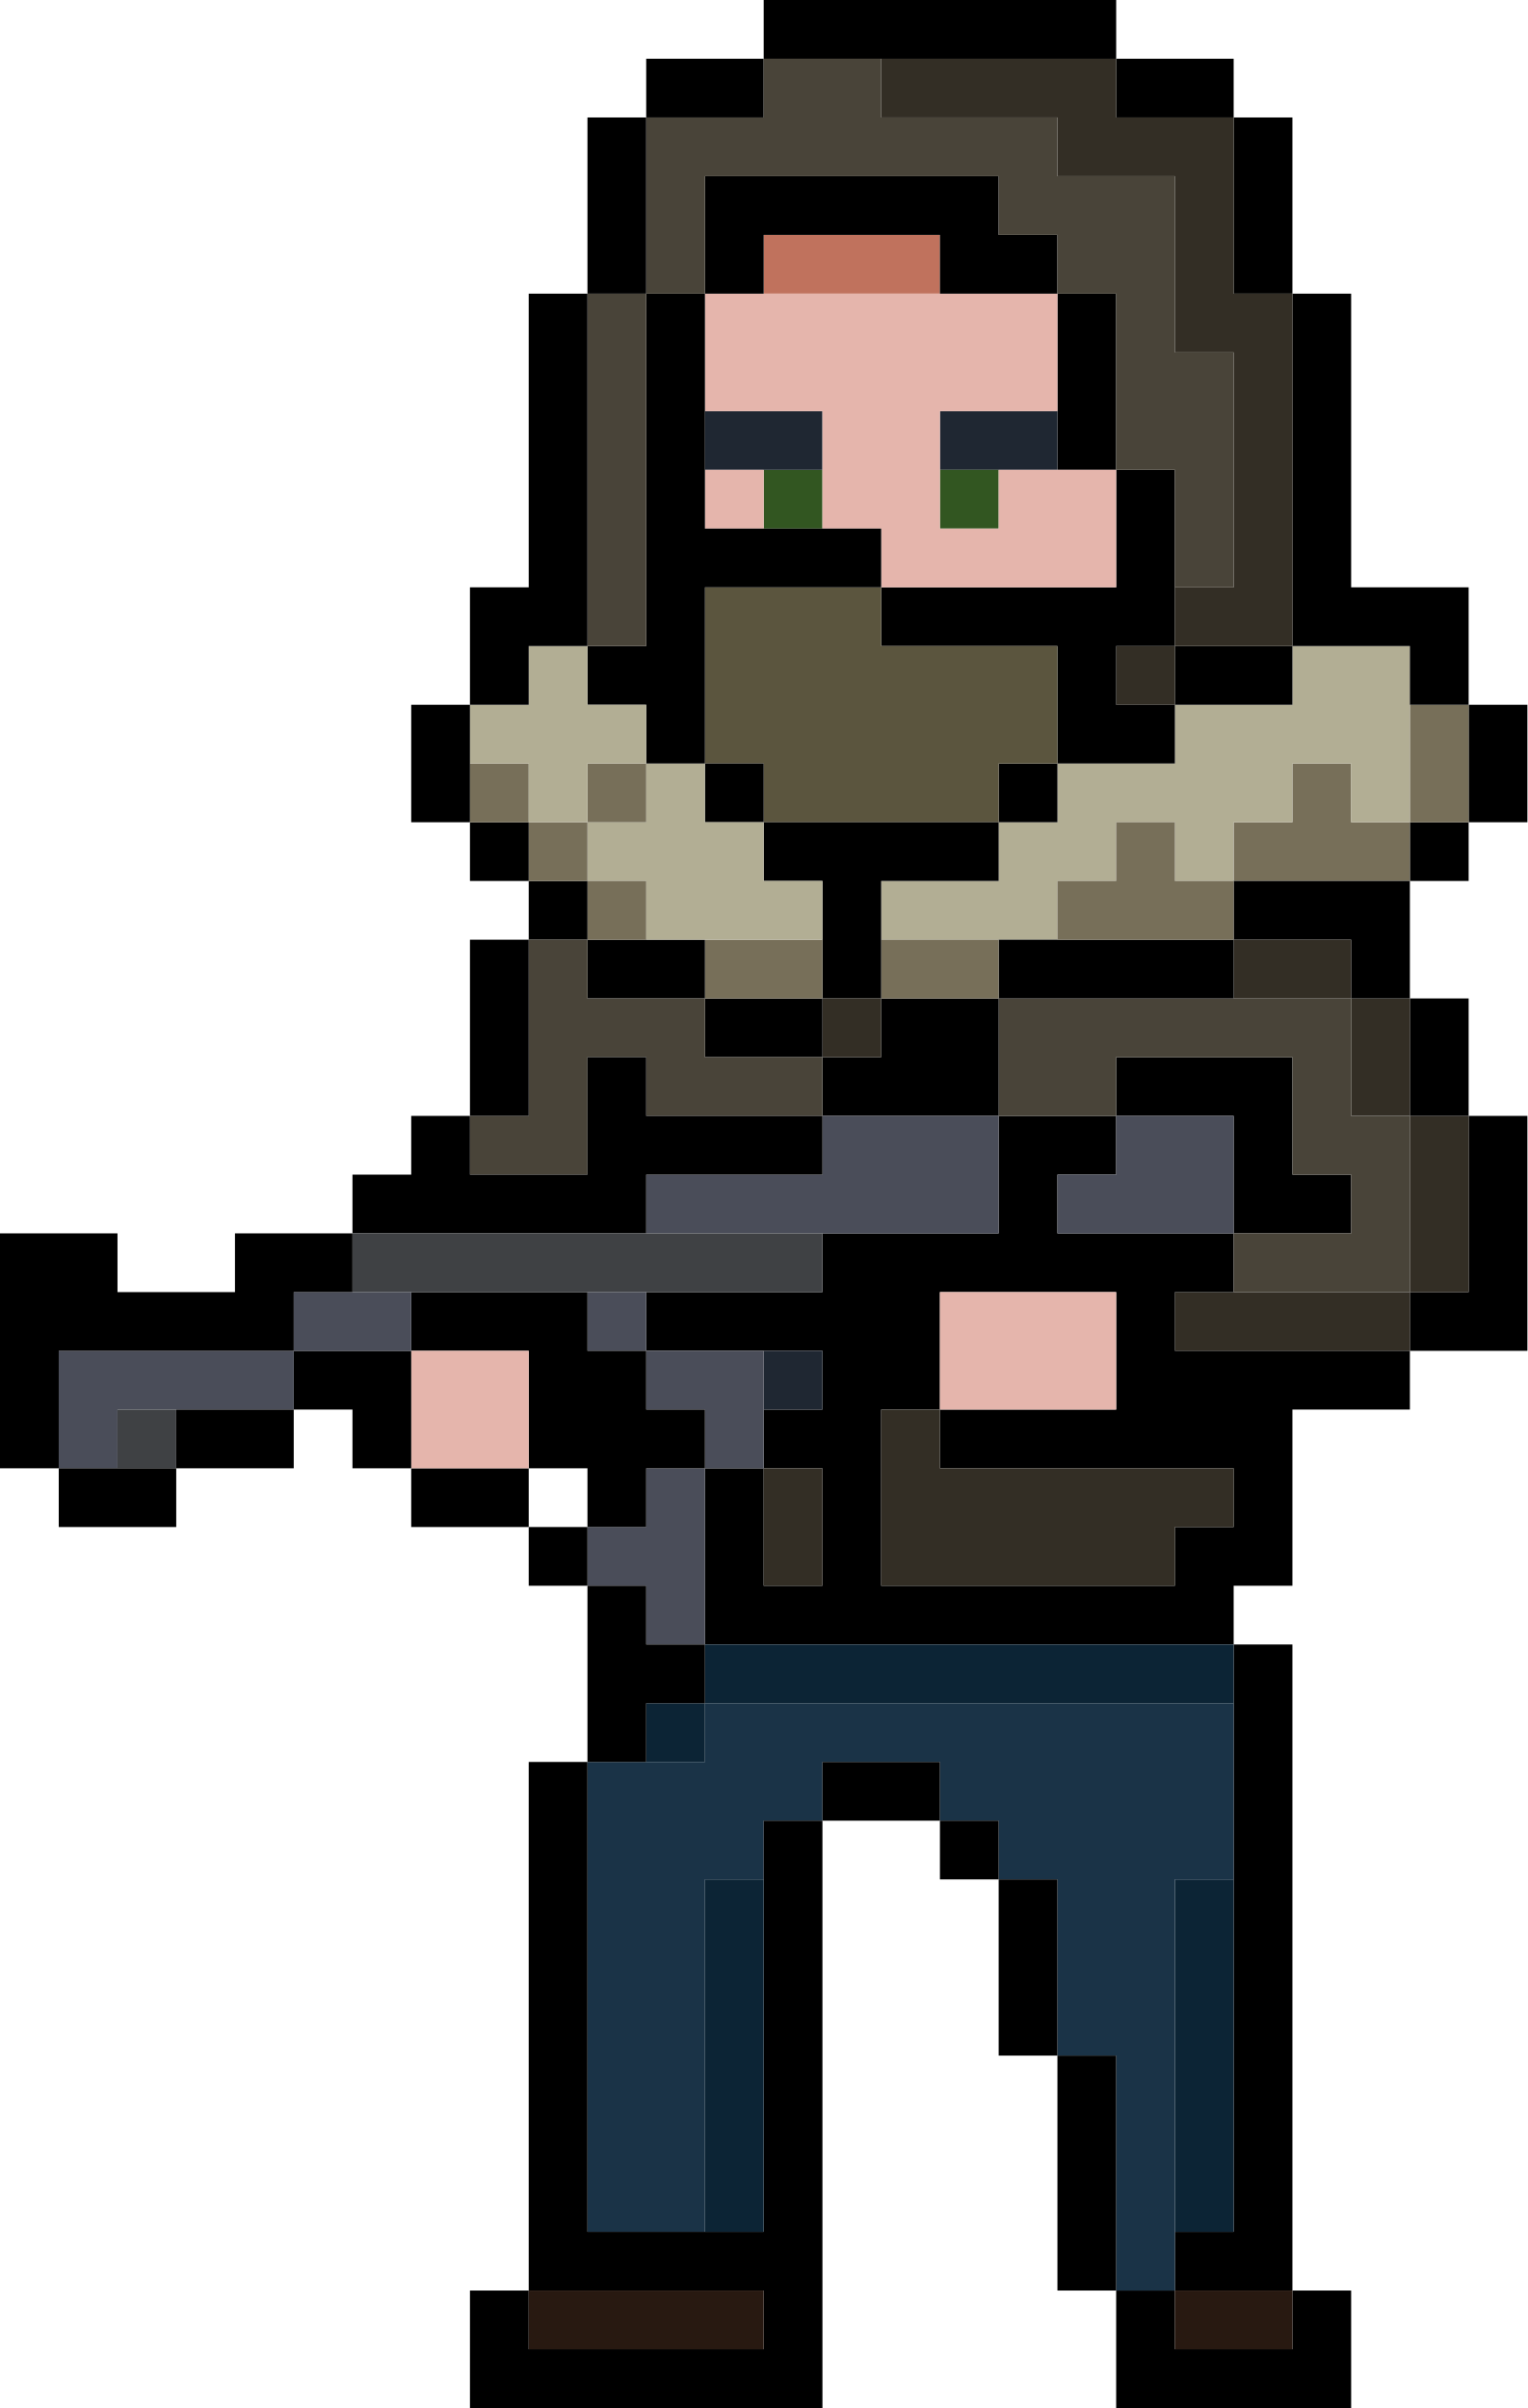
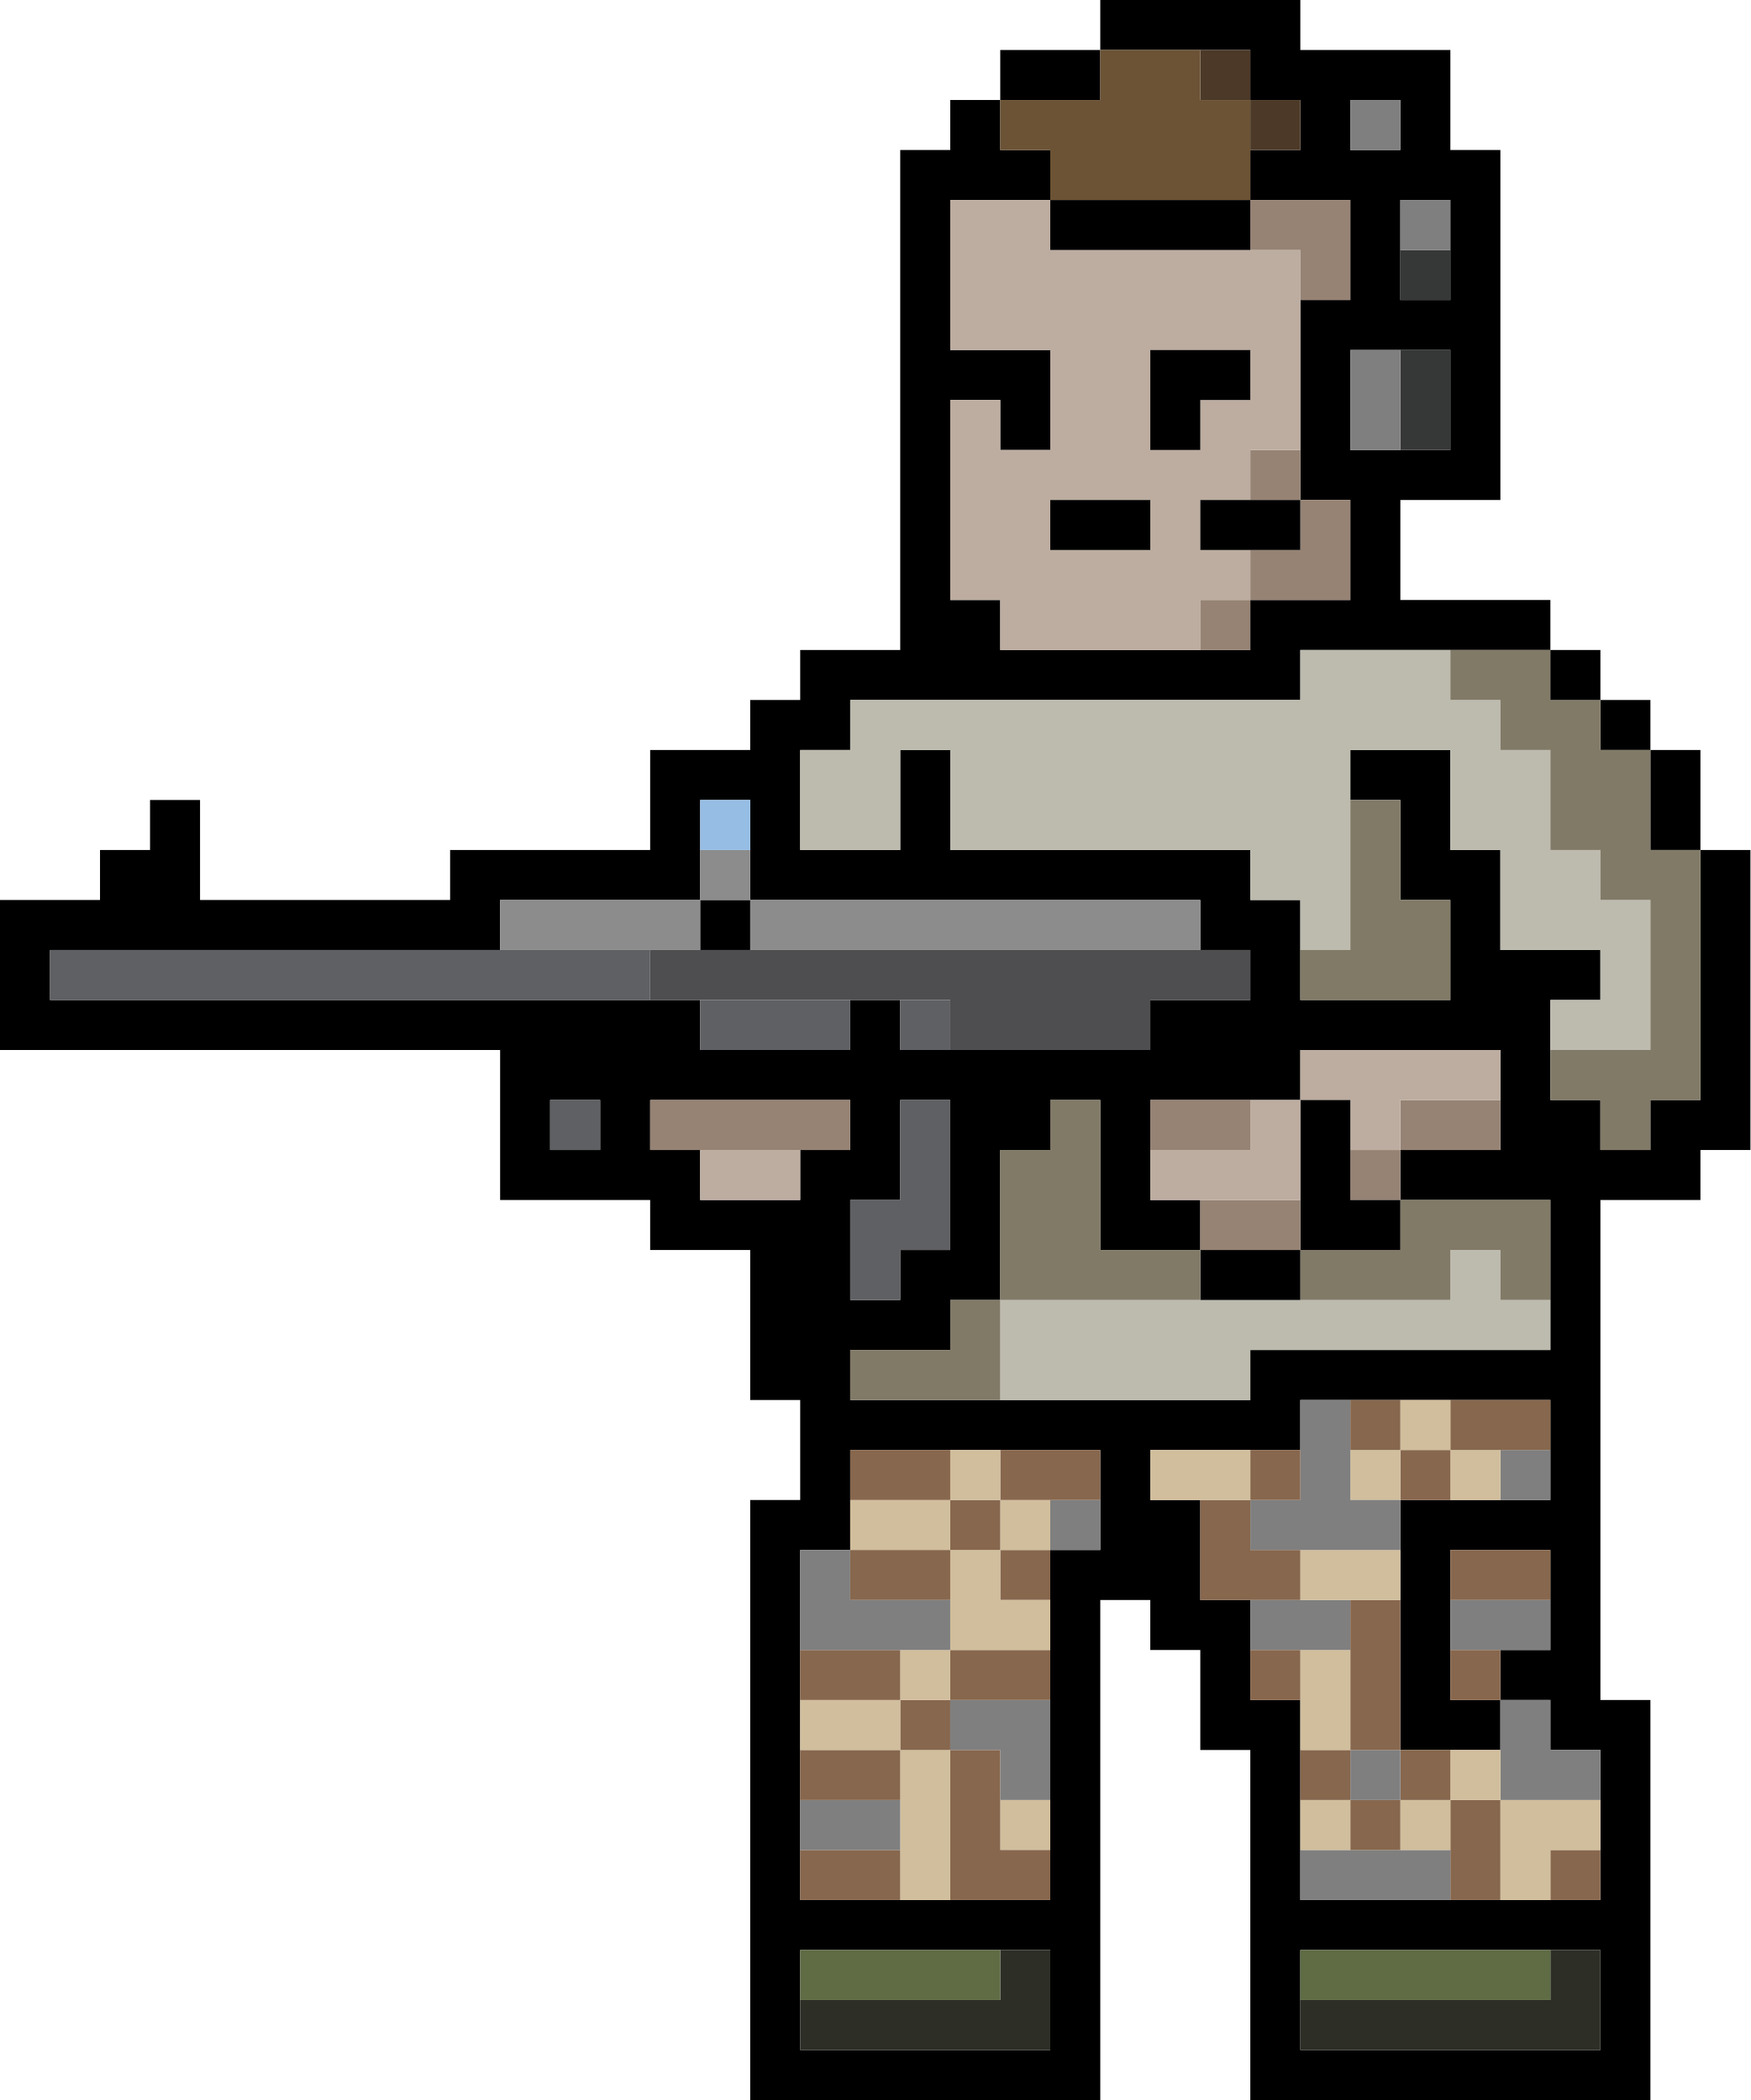
- <svg xmlns="http://www.w3.org/2000/svg" id="Layer_1" version="1.1" viewBox="0 0 52 82">
+ <svg xmlns="http://www.w3.org/2000/svg" id="Layer_1" data-name="Layer 1" viewBox="0 0 70 84">
  <defs>
    <style>
-       .st0 {
-         fill: none;
+       .cls-1 {
+         fill: #7f7f7f;
      }

-       .st1 {
-         fill: #325621;
+       .cls-2 {
+         fill: #87674d;
      }

-       .st2 {
-         fill: #3f4144;
+       .cls-3 {
+         fill: #968374;
      }

-       .st3 {
-         fill: #4a4d59;
+       .cls-4 {
+         fill: #bdada0;
      }

-       .st4 {
-         fill: #1a3347;
+       .cls-5 {
+         fill: #363837;
      }

-       .st5 {
-         fill: #494439;
+       .cls-6 {
+         fill: #d1be9c;
      }

-       .st6 {
-         fill: #281911;
+       .cls-7 {
+         fill: #6c5335;
      }

-       .st7 {
-         fill: #5b553e;
+       .cls-8 {
+         fill: #817a67;
      }

-       .st8 {
-         fill: #b2ae94;
+       .cls-9 {
+         fill: #4c3928;
      }

-       .st9 {
-         fill: #c0725d;
+       .cls-10 {
+         fill: #8c8c8c;
      }

-       .st10 {
-         fill: #0c2435;
+       .cls-11 {
+         fill: #5f6063;
      }

-       .st11 {
-         fill: #332e25;
+       .cls-12 {
+         fill: #bdbbae;
      }

-       .st12 {
-         fill: #1f2732;
+       .cls-13 {
+         fill: #4e4e50;
      }

-       .st13 {
-         fill: #e5b5ac;
+       .cls-14 {
+         fill: #96bde4;
      }

-       .st14 {
-         fill: #776f59;
+       .cls-15 {
+         fill: #5f6c44;
+       }
+ 
+       .cls-16 {
+         fill: #2d2e26;
      }
    </style>
  </defs>
-   <rect class="st0" x="40" y="44" width="2" height="2" />
-   <rect class="st0" x="18" y="50" width="2" height="2" />
-   <polygon points="50 42 50 44 48 44 48 46 50 46 52 46 52 44 52 42 52 40 52 38 50 38 50 40 50 42" />
-   <polygon points="50 24 50 26 50 28 52 28 52 26 52 24 50 24" />
-   <polygon class="st11" points="48 40 48 42 48 44 50 44 50 42 50 40 50 38 48 38 48 40" />
-   <polygon points="48 38 50 38 50 36 50 34 48 34 48 36 48 38" />
-   <rect x="48" y="28" width="2" height="2" />
-   <polygon class="st14" points="50 24 48 24 48 26 48 28 50 28 50 26 50 24" />
-   <polygon class="st11" points="45.3 44 42.7 44 40 44 40 46 42.7 46 45.3 46 48 46 48 44 45.3 44" />
-   <polygon class="st11" points="46 36 46 38 48 38 48 36 48 34 46 34 46 36" />
-   <polygon class="st14" points="46 28 46 26 44 26 44 28 42 28 42 30 44 30 46 30 48 30 48 28 46 28" />
-   <polygon class="st8" points="46 22 44 22 44 24 42 24 40 24 40 26 38 26 36 26 36 28 34 28 34 30 32 30 30 30 30 32 32 32 34 32 36 32 36 30 38 30 38 28 40 28 40 30 42 30 42 28 44 28 44 26 46 26 46 28 48 28 48 26 48 24 48 22 46 22" />
-   <path d="M44,46h-4v-2h2v-2h-6v-2h2v-2h-4v4h-6v2h-6v2h6v2h-2v2h2v4h-2v-4h-2v6h18v-2h2v-6h4v-2h-4ZM42,52h-2v2h-10v-6h2v-4h6v4h-6v2h10v2Z" />
-   <polygon points="46 42 46 40 44 40 44 38 44 36 42 36 40 36 38 36 38 38 40 38 42 38 42 40 42 42 44 42 46 42" />
-   <polygon points="44 30 42 30 42 32 44 32 46 32 46 34 48 34 48 32 48 30 46 30 44 30" />
-   <polygon points="44 14 44 16 44 18 44 20 44 22 46 22 48 22 48 24 50 24 50 22 50 20 48 20 46 20 46 18 46 16 46 14 46 12 46 10 44 10 44 12 44 14" />
-   <polygon points="42 80 40 80 40 78 38 78 38 80 38 82 40 82 42 82 44 82 46 82 46 80 46 78 44 78 44 80 42 80" />
-   <polygon points="42 60 42 62 42 64 42 66 42 68 42 70 42 72 42 74 42 76 40 76 40 78 42 78 44 78 44 76 44 74 44 72 44 70 44 68 44 66 44 64 44 62 44 60 44 58 44 56 42 56 42 58 42 60" />
-   <polygon class="st5" points="42 34 40 34 38 34 36 34 34 34 34 36 34 38 36 38 38 38 38 36 40 36 42 36 44 36 44 38 44 40 46 40 46 42 44 42 42 42 42 44 44 44 46 44 48 44 48 42 48 40 48 38 46 38 46 36 46 34 44 34 42 34" />
-   <polygon class="st11" points="44 34 46 34 46 32 44 32 42 32 42 34 44 34" />
-   <polygon points="42 8 42 10 44 10 44 8 44 6 44 4 42 4 42 6 42 8" />
-   <polygon class="st6" points="40 78 40 80 42 80 44 80 44 78 42 78 40 78" />
-   <polygon class="st10" points="40 66 40 68 40 70 40 72 40 74 40 76 42 76 42 74 42 72 42 70 42 68 42 66 42 64 40 64 40 66" />
-   <polygon class="st3" points="42 38 40 38 38 38 38 40 36 40 36 42 38 42 40 42 42 42 42 40 42 38" />
-   <polygon points="42 24 44 24 44 22 42 22 40 22 40 24 42 24" />
-   <polygon class="st4" points="40 76 40 74 40 72 40 70 40 68 40 66 40 64 42 64 42 62 42 60 42 58 40 58 38 58 36 58 34 58 32 58 30 58 28 58 26 58 24 58 24 60 22 60 20 60 20 62 20 64 20 66 20 68 20 70 20 72 20 74 20 76 22 76 24 76 24 74 24 72 24 70 24 68 24 66 24 64 26 64 26 62 28 62 28 60 30 60 32 60 32 62 34 62 34 64 36 64 36 66 36 68 36 70 38 70 38 72 38 74 38 76 38 78 40 78 40 76" />
-   <polygon class="st10" points="38 56 36 56 34 56 32 56 30 56 28 56 26 56 24 56 24 58 26 58 28 58 30 58 32 58 34 58 36 58 38 58 40 58 42 58 42 56 40 56 38 56" />
-   <polygon class="st11" points="38 50 36 50 34 50 32 50 32 48 30 48 30 50 30 52 30 54 32 54 34 54 36 54 38 54 40 54 40 52 42 52 42 50 40 50 38 50" />
-   <polygon points="38 32 36 32 34 32 34 34 36 34 38 34 40 34 42 34 42 32 40 32 38 32" />
-   <polygon class="st14" points="40 28 38 28 38 30 36 30 36 32 38 32 40 32 42 32 42 30 40 30 40 28" />
-   <rect class="st11" x="38" y="22" width="2" height="2" />
-   <polygon points="38 20 36 20 34 20 32 20 30 20 30 22 32 22 34 22 36 22 36 24 36 26 38 26 40 26 40 24 38 24 38 22 40 22 40 20 40 18 40 16 38 16 38 18 38 20" />
-   <polygon points="40 4 42 4 42 2 40 2 38 2 38 4 40 4" />
-   <polygon points="38 74 38 72 38 70 36 70 36 72 36 74 36 76 36 78 38 78 38 76 38 74" />
-   <polygon points="36 14 36 16 38 16 38 14 38 12 38 10 36 10 36 12 36 14" />
-   <polygon points="36 66 36 64 34 64 34 66 34 68 34 70 36 70 36 68 36 66" />
-   <polygon class="st13" points="36 48 38 48 38 46 38 44 36 44 34 44 32 44 32 46 32 48 34 48 36 48" />
-   <rect x="34" y="26" width="2" height="2" />
-   <polygon class="st7" points="36 22 34 22 32 22 30 22 30 20 28 20 26 20 24 20 24 22 24 24 24 26 26 26 26 28 28 28 30 28 32 28 34 28 34 26 36 26 36 24 36 22" />
-   <polygon class="st12" points="34 14 32 14 32 16 34 16 36 16 36 14 34 14" />
-   <polygon class="st11" points="34 2 32 2 30 2 30 4 32 4 34 4 36 4 36 6 38 6 40 6 40 8 40 10 40 12 42 12 42 14 42 16 42 18 42 20 40 20 40 22 42 22 44 22 44 20 44 18 44 16 44 14 44 12 44 10 42 10 42 8 42 6 42 4 40 4 38 4 38 2 36 2 34 2" />
-   <rect x="32" y="62" width="2" height="2" />
-   <polygon points="34 34 32 34 30 34 30 36 28 36 28 38 30 38 32 38 34 38 34 36 34 34" />
-   <rect class="st1" x="32" y="16" width="2" height="2" />
-   <polygon points="30 60 28 60 28 62 30 62 32 62 32 60 30 60" />
-   <polygon class="st3" points="30 38 28 38 28 40 26 40 24 40 22 40 22 42 24 42 26 42 28 42 30 42 32 42 34 42 34 40 34 38 32 38 30 38" />
-   <polygon class="st14" points="32 34 34 34 34 32 32 32 30 32 30 34 32 34" />
-   <polygon points="30 28 28 28 26 28 26 30 28 30 28 32 28 34 30 34 30 32 30 30 32 30 34 30 34 28 32 28 30 28" />
-   <polygon class="st9" points="30 8 28 8 26 8 26 10 28 10 30 10 32 10 32 8 30 8" />
-   <rect class="st11" x="28" y="34" width="2" height="2" />
-   <polygon points="30 2 32 2 34 2 36 2 38 2 38 0 36 0 34 0 32 0 30 0 28 0 26 0 26 2 28 2 30 2" />
-   <polygon points="26 64 26 66 26 68 26 70 26 72 26 74 26 76 24 76 22 76 20 76 20 74 20 72 20 70 20 68 20 66 20 64 20 62 20 60 18 60 18 62 18 64 18 66 18 68 18 70 18 72 18 74 18 76 18 78 20 78 22 78 24 78 26 78 26 80 24 80 22 80 20 80 18 80 18 78 16 78 16 80 16 82 18 82 20 82 22 82 24 82 26 82 28 82 28 80 28 78 28 76 28 74 28 72 28 70 28 68 28 66 28 64 28 62 26 62 26 64" />
-   <polygon class="st11" points="26 54 28 54 28 52 28 50 26 50 26 52 26 54" />
-   <rect class="st12" x="26" y="46" width="2" height="2" />
-   <polygon points="26 34 24 34 24 36 26 36 28 36 28 34 26 34" />
-   <polygon class="st14" points="28 34 28 32 26 32 24 32 24 34 26 34 28 34" />
-   <rect class="st1" x="26" y="16" width="2" height="2" />
-   <polygon class="st12" points="28 16 28 14 26 14 24 14 24 16 26 16 28 16" />
-   <polygon class="st10" points="26 74 26 72 26 70 26 68 26 66 26 64 24 64 24 66 24 68 24 70 24 72 24 74 24 76 26 76 26 74" />
-   <rect x="24" y="26" width="2" height="2" />
-   <rect class="st13" x="24" y="16" width="2" height="2" />
-   <polygon class="st13" points="24 14 26 14 28 14 28 16 28 18 30 18 30 20 32 20 34 20 36 20 38 20 38 18 38 16 36 16 34 16 34 18 32 18 32 16 32 14 34 14 36 14 36 12 36 10 34 10 32 10 30 10 28 10 26 10 24 10 24 12 24 14" />
-   <polygon points="26 8 28 8 30 8 32 8 32 10 34 10 36 10 36 8 34 8 34 6 32 6 30 6 28 6 26 6 24 6 24 8 24 10 26 10 26 8" />
-   <polygon points="26 4 26 2 24 2 22 2 22 4 24 4 26 4" />
-   <rect class="st10" x="22" y="58" width="2" height="2" />
-   <polygon class="st3" points="22 56 24 56 24 54 24 52 24 50 22 50 22 52 20 52 20 54 22 54 22 56" />
-   <polygon class="st3" points="24 48 24 50 26 50 26 48 26 46 24 46 22 46 22 48 24 48" />
-   <polygon points="22 32 20 32 20 34 22 34 24 34 24 32 22 32" />
-   <polygon class="st8" points="22 32 24 32 26 32 28 32 28 30 26 30 26 28 24 28 24 26 22 26 22 28 20 28 20 30 22 30 22 32" />
-   <polygon points="24 24 24 22 24 20 26 20 28 20 30 20 30 18 28 18 26 18 24 18 24 16 24 14 24 12 24 10 22 10 22 12 22 14 22 16 22 18 22 20 22 22 20 22 20 24 22 24 22 26 24 26 24 24" />
-   <polygon class="st5" points="22 8 22 10 24 10 24 8 24 6 26 6 28 6 30 6 32 6 34 6 34 8 36 8 36 10 38 10 38 12 38 14 38 16 40 16 40 18 40 20 42 20 42 18 42 16 42 14 42 12 40 12 40 10 40 8 40 6 38 6 36 6 36 4 34 4 32 4 30 4 30 2 28 2 26 2 26 4 24 4 22 4 22 6 22 8" />
-   <polygon points="22 58 24 58 24 56 22 56 22 54 20 54 20 56 20 58 20 60 22 60 22 58" />
-   <rect class="st3" x="20" y="44" width="2" height="2" />
-   <rect class="st14" x="20" y="30" width="2" height="2" />
-   <rect class="st14" x="20" y="26" width="2" height="2" />
-   <polygon class="st5" points="20 14 20 16 20 18 20 20 20 22 22 22 22 20 22 18 22 16 22 14 22 12 22 10 20 10 20 12 20 14" />
-   <polygon points="22 8 22 6 22 4 20 4 20 6 20 8 20 10 22 10 22 8" />
-   <polygon class="st6" points="20 80 22 80 24 80 26 80 26 78 24 78 22 78 20 78 18 78 18 80 20 80" />
-   <rect x="18" y="52" width="2" height="2" />
-   <polygon points="20 44 18 44 16 44 14 44 14 46 16 46 18 46 18 48 18 50 20 50 20 52 22 52 22 50 24 50 24 48 22 48 22 46 20 46 20 44" />
-   <rect x="18" y="30" width="2" height="2" />
-   <rect class="st14" x="18" y="28" width="2" height="2" />
-   <polygon points="16 50 14 50 14 52 16 52 18 52 18 50 16 50" />
-   <polygon class="st13" points="18 50 18 48 18 46 16 46 14 46 14 48 14 50 16 50 18 50" />
-   <polygon class="st5" points="18 40 20 40 20 38 20 36 22 36 22 38 24 38 26 38 28 38 28 36 26 36 24 36 24 34 22 34 20 34 20 32 18 32 18 34 18 36 18 38 16 38 16 40 18 40" />
-   <polygon points="18 36 18 34 18 32 16 32 16 34 16 36 16 38 18 38 18 36" />
-   <rect x="16" y="28" width="2" height="2" />
-   <rect class="st14" x="16" y="26" width="2" height="2" />
-   <polygon class="st8" points="18 26 18 28 20 28 20 26 22 26 22 24 20 24 20 22 18 22 18 24 16 24 16 26 18 26" />
-   <polygon points="18 22 20 22 20 20 20 18 20 16 20 14 20 12 20 10 18 10 18 12 18 14 18 16 18 18 18 20 16 20 16 22 16 24 18 24 18 22" />
-   <polygon points="16 42 18 42 20 42 22 42 22 40 24 40 26 40 28 40 28 38 26 38 24 38 22 38 22 36 20 36 20 38 20 40 18 40 16 40 16 38 14 38 14 40 12 40 12 42 14 42 16 42" />
-   <polygon points="16 24 14 24 14 26 14 28 16 28 16 26 16 24" />
-   <polygon points="14 46 12 46 10 46 10 48 12 48 12 50 14 50 14 48 14 46" />
-   <polygon class="st3" points="12 44 10 44 10 46 12 46 14 46 14 44 12 44" />
-   <polygon class="st2" points="14 44 16 44 18 44 20 44 22 44 24 44 26 44 28 44 28 42 26 42 24 42 22 42 20 42 18 42 16 42 14 42 12 42 12 44 14 44" />
-   <polygon class="st3" points="8 46 6 46 4 46 2 46 2 48 2 50 4 50 4 48 6 48 8 48 10 48 10 46 8 46" />
-   <polygon points="6 48 6 50 8 50 10 50 10 48 8 48 6 48" />
-   <rect class="st2" x="4" y="48" width="2" height="2" />
-   <polygon points="2 50 2 52 4 52 6 52 6 50 4 50 2 50" />
-   <polygon points="2 46 4 46 6 46 8 46 10 46 10 44 12 44 12 42 10 42 8 42 8 44 6 44 4 44 4 42 2 42 0 42 0 44 0 46 0 48 0 50 2 50 2 48 2 46" />
+   <path d="M68,36v8h-2v2h-2v-2h-2v-4h2v-2h-4v-4h-2v-4h-4v2h2v4h2v4h-6v-4h-2v-2h-12v-4h-2v4h-4v-4h2v-2h18v-2h10v-2h-6v-4h4V6h-2V2h-6V0h-8v2h6v2h2v2h-2v2h4v4h-2v8h2v4h-4v2h-10v-2h-2v-8h2v2h2v-4h-4v-6h4v-2h-2v-2h-2v2h-2v20h-4v2h-2v2h-4v4h-8v2h-10v-4h-2v2h-2v2H0v6h20v6h6v2h4v6h2v4h-2v24h14v-20h2v2h2v4h2v14h16v-16h-2v-20h4v-2h2v-12h-2v2ZM54,4h2v2h-2v-2ZM56,10v-2h2v4h-2v-2ZM54,16v-2h4v4h-4v-2ZM18,40H2v-2h18v-2h8v-4h2v4h18v2h2v2h-4v2h-10v-2h-2v2h-6v-2h-10ZM38,46v4h-2v2h-2v-4h2v-4h2v2ZM22,46v-2h2v2h-2ZM28,48v-2h-2v-2h8v2h-2v2h-4ZM42,80v2h-10v-4h10v2ZM42,62v14h-10v-14h2v-4h10v4h-2ZM64,80v2h-12v-4h12v2ZM62,58v2h-6v10h4v-2h-2v-6h4v4h-2v2h2v2h2v6h-12v-8h-2v-4h-2v-4h-2v-2h6v-2h10v2ZM62,50v4h-12v2h-16v-2h4v-2h2v-6h2v-2h2v6h4v-2h-2v-4h6v-2h8v4h-4v2h6v2Z" />
+   <polygon points="66 34 68 34 68 32 68 30 66 30 66 32 66 34" />
+   <polygon class="cls-12" points="66 42 66 40 66 38 66 36 64 36 64 34 62 34 62 32 62 30 60 30 60 28 58 28 58 26 56 26 54 26 52 26 52 28 50 28 48 28 46 28 44 28 42 28 40 28 38 28 36 28 34 28 34 30 32 30 32 32 32 34 34 34 36 34 36 32 36 30 38 30 38 32 38 34 40 34 42 34 44 34 46 34 48 34 50 34 50 36 52 36 52 38 54 38 54 36 54 34 54 32 54 30 56 30 58 30 58 32 58 34 60 34 60 36 60 38 62 38 64 38 64 40 62 40 62 42 64 42 66 42" />
+   <rect x="64" y="28" width="2" height="2" />
+   <polygon class="cls-16" points="62 80 60 80 58 80 56 80 54 80 52 80 52 82 54 82 56 82 58 82 60 82 62 82 64 82 64 80 64 78 62 78 62 80" />
+   <rect class="cls-2" x="62" y="74" width="2" height="2" />
+   <polygon class="cls-8" points="64 28 62 28 62 26 60 26 58 26 58 28 60 28 60 30 62 30 62 32 62 34 64 34 64 36 66 36 66 38 66 40 66 42 64 42 62 42 62 44 64 44 64 46 66 46 66 44 68 44 68 42 68 40 68 38 68 36 68 34 66 34 66 32 66 30 64 30 64 28" />
+   <rect x="62" y="26" width="2" height="2" />
+   <polygon class="cls-6" points="60 72 60 74 60 76 62 76 62 74 64 74 64 72 62 72 60 72" />
+   <polygon class="cls-1" points="62 72 64 72 64 70 62 70 62 68 60 68 60 70 60 72 62 72" />
+   <polygon class="cls-1" points="62 66 62 64 60 64 58 64 58 66 60 66 62 66" />
+   <polygon class="cls-2" points="62 64 62 62 60 62 58 62 58 64 60 64 62 64" />
+   <rect class="cls-1" x="60" y="58" width="2" height="2" />
+   <polygon class="cls-2" points="60 72 58 72 58 74 58 76 60 76 60 74 60 72" />
+   <rect class="cls-6" x="58" y="70" width="2" height="2" />
+   <rect class="cls-2" x="58" y="66" width="2" height="2" />
+   <rect class="cls-6" x="58" y="58" width="2" height="2" />
+   <polygon class="cls-2" points="58 56 58 58 60 58 62 58 62 56 60 56 58 56" />
+   <polygon class="cls-12" points="60 50 58 50 58 52 56 52 54 52 52 52 50 52 48 52 46 52 44 52 42 52 40 52 40 54 40 56 42 56 44 56 46 56 48 56 50 56 50 54 52 54 54 54 56 54 58 54 60 54 62 54 62 52 60 52 60 50" />
+   <polygon class="cls-8" points="58 48 56 48 56 50 54 50 52 50 52 52 54 52 56 52 58 52 58 50 60 50 60 52 62 52 62 50 62 48 60 48 58 48" />
+   <polygon class="cls-1" points="56 74 54 74 52 74 52 76 54 76 56 76 58 76 58 74 56 74" />
+   <rect class="cls-6" x="56" y="72" width="2" height="2" />
+   <rect class="cls-2" x="56" y="70" width="2" height="2" />
+   <rect class="cls-2" x="56" y="58" width="2" height="2" />
+   <rect class="cls-6" x="56" y="56" width="2" height="2" />
+   <polygon class="cls-3" points="56 44 56 46 58 46 60 46 60 44 58 44 56 44" />
+   <polygon class="cls-5" points="56 18 58 18 58 16 58 14 56 14 56 16 56 18" />
+   <rect class="cls-5" x="56" y="10" width="2" height="2" />
+   <rect class="cls-1" x="56" y="8" width="2" height="2" />
+   <polygon class="cls-15" points="56 80 58 80 60 80 62 80 62 78 60 78 58 78 56 78 54 78 52 78 52 80 54 80 56 80" />
+   <rect class="cls-2" x="54" y="72" width="2" height="2" />
+   <rect class="cls-1" x="54" y="70" width="2" height="2" />
+   <polygon class="cls-2" points="54 66 54 68 54 70 56 70 56 68 56 66 56 64 54 64 54 66" />
+   <rect class="cls-6" x="54" y="58" width="2" height="2" />
+   <rect class="cls-2" x="54" y="56" width="2" height="2" />
+   <rect class="cls-3" x="54" y="46" width="2" height="2" />
+   <polygon class="cls-4" points="54 46 56 46 56 44 58 44 60 44 60 42 58 42 56 42 54 42 52 42 52 44 54 44 54 46" />
+   <polygon class="cls-8" points="54 36 54 38 52 38 52 40 54 40 56 40 58 40 58 38 58 36 56 36 56 34 56 32 54 32 54 34 54 36" />
+   <polygon class="cls-1" points="56 16 56 14 54 14 54 16 54 18 56 18 56 16" />
+   <rect class="cls-1" x="54" y="4" width="2" height="2" />
+   <rect class="cls-6" x="52" y="72" width="2" height="2" />
+   <rect class="cls-2" x="52" y="70" width="2" height="2" />
+   <polygon class="cls-6" points="54 68 54 66 52 66 52 68 52 70 54 70 54 68" />
+   <polygon class="cls-1" points="54 66 54 64 52 64 50 64 50 66 52 66 54 66" />
+   <polygon class="cls-6" points="52 62 52 64 54 64 56 64 56 62 54 62 52 62" />
+   <polygon class="cls-1" points="54 58 54 56 52 56 52 58 52 60 50 60 50 62 52 62 54 62 56 62 56 60 54 60 54 58" />
+   <polygon points="52 48 52 50 54 50 56 50 56 48 54 48 54 46 54 44 52 44 52 46 52 48" />
+   <rect class="cls-2" x="50" y="66" width="2" height="2" />
+   <polygon class="cls-2" points="52 62 50 62 50 60 48 60 48 62 48 64 50 64 52 64 52 62" />
+   <rect class="cls-2" x="50" y="58" width="2" height="2" />
+   <polygon class="cls-3" points="52 50 52 48 50 48 48 48 48 50 50 50 52 50" />
+   <polygon class="cls-4" points="52 48 52 46 52 44 50 44 50 46 48 46 46 46 46 48 48 48 50 48 52 48" />
+   <polygon class="cls-3" points="50 22 50 24 52 24 54 24 54 22 54 20 52 20 52 22 50 22" />
+   <rect class="cls-3" x="50" y="18" width="2" height="2" />
+   <path class="cls-4" d="M50,10h-8v-2h-4v6h4v4h-2v-2h-2v8h2v2h8v-2h2v-2h-2v-2h2v-2h2v-8h-2ZM46,22h-4v-2h4v2ZM50,16h-2v2h-2v-4h4v2Z" />
+   <polygon class="cls-3" points="52 10 52 12 54 12 54 10 54 8 52 8 50 8 50 10 52 10" />
+   <rect class="cls-9" x="50" y="4" width="2" height="2" />
+   <polygon class="cls-6" points="50 58 48 58 46 58 46 60 48 60 50 60 50 58" />
+   <polygon points="50 52 52 52 52 50 50 50 48 50 48 52 50 52" />
+   <polygon class="cls-3" points="50 46 50 44 48 44 46 44 46 46 48 46 50 46" />
+   <rect class="cls-3" x="48" y="24" width="2" height="2" />
+   <polygon points="48 20 48 22 50 22 52 22 52 20 50 20 48 20" />
+   <rect class="cls-9" x="48" y="2" width="2" height="2" />
+   <polygon points="46 14 46 16 46 18 48 18 48 16 50 16 50 14 48 14 46 14" />
+   <polygon points="46 8 44 8 42 8 42 10 44 10 46 10 48 10 50 10 50 8 48 8 46 8" />
+   <polygon class="cls-13" points="44 38 42 38 40 38 38 38 36 38 34 38 32 38 30 38 28 38 26 38 26 40 28 40 30 40 32 40 34 40 36 40 38 40 38 42 40 42 42 42 44 42 46 42 46 40 48 40 50 40 50 38 48 38 46 38 44 38" />
+   <rect class="cls-1" x="42" y="60" width="2" height="2" />
+   <polygon class="cls-8" points="44 52 46 52 48 52 48 50 46 50 44 50 44 48 44 46 44 44 42 44 42 46 40 46 40 48 40 50 40 52 42 52 44 52" />
+   <polygon points="42 20 42 22 44 22 46 22 46 20 44 20 42 20" />
+   <polygon points="44 4 44 2 42 2 40 2 40 4 42 4 44 4" />
+   <polygon class="cls-16" points="40 80 38 80 36 80 34 80 32 80 32 82 34 82 36 82 38 82 40 82 42 82 42 80 42 78 40 78 40 80" />
+   <rect class="cls-6" x="40" y="72" width="2" height="2" />
+   <rect class="cls-2" x="40" y="62" width="2" height="2" />
+   <rect class="cls-6" x="40" y="60" width="2" height="2" />
+   <polygon class="cls-2" points="42 60 44 60 44 58 42 58 40 58 40 60 42 60" />
+   <polygon class="cls-7" points="42 6 42 8 44 8 46 8 48 8 50 8 50 6 50 4 48 4 48 2 46 2 44 2 44 4 42 4 40 4 40 6 42 6" />
+   <polygon class="cls-2" points="40 72 40 70 38 70 38 72 38 74 38 76 40 76 42 76 42 74 40 74 40 72" />
+   <polygon class="cls-1" points="38 68 38 70 40 70 40 72 42 72 42 70 42 68 40 68 38 68" />
+   <polygon class="cls-2" points="38 66 38 68 40 68 42 68 42 66 40 66 38 66" />
+   <polygon class="cls-6" points="40 62 38 62 38 64 38 66 40 66 42 66 42 64 40 64 40 62" />
+   <rect class="cls-2" x="38" y="60" width="2" height="2" />
+   <rect class="cls-6" x="38" y="58" width="2" height="2" />
+   <polygon class="cls-8" points="40 52 38 52 38 54 36 54 34 54 34 56 36 56 38 56 40 56 40 54 40 52" />
+   <polygon class="cls-6" points="38 72 38 70 36 70 36 72 36 74 36 76 38 76 38 74 38 72" />
+   <rect class="cls-2" x="36" y="68" width="2" height="2" />
+   <rect class="cls-6" x="36" y="66" width="2" height="2" />
+   <polygon class="cls-6" points="38 62 38 60 36 60 34 60 34 62 36 62 38 62" />
+   <polygon class="cls-2" points="38 60 38 58 36 58 34 58 34 60 36 60 38 60" />
+   <polygon class="cls-11" points="36 46 36 48 34 48 34 50 34 52 36 52 36 50 38 50 38 48 38 46 38 44 36 44 36 46" />
+   <rect class="cls-11" x="36" y="40" width="2" height="2" />
+   <polygon class="cls-15" points="36 80 38 80 40 80 40 78 38 78 36 78 34 78 32 78 32 80 34 80 36 80" />
+   <polygon class="cls-2" points="34 74 32 74 32 76 34 76 36 76 36 74 34 74" />
+   <polygon class="cls-1" points="36 74 36 72 34 72 32 72 32 74 34 74 36 74" />
+   <polygon class="cls-2" points="36 72 36 70 34 70 32 70 32 72 34 72 36 72" />
+   <polygon class="cls-6" points="36 70 36 68 34 68 32 68 32 70 34 70 36 70" />
+   <polygon class="cls-2" points="36 68 36 66 34 66 32 66 32 68 34 68 36 68" />
+   <polygon class="cls-1" points="36 66 38 66 38 64 36 64 34 64 34 62 32 62 32 64 32 66 34 66 36 66" />
+   <polygon class="cls-2" points="36 64 38 64 38 62 36 62 34 62 34 64 36 64" />
+   <polygon class="cls-4" points="32 46 30 46 28 46 28 48 30 48 32 48 32 46" />
+   <polygon class="cls-3" points="32 46 34 46 34 44 32 44 30 44 28 44 26 44 26 46 28 46 30 46 32 46" />
+   <polygon class="cls-11" points="30 40 28 40 28 42 30 42 32 42 34 42 34 40 32 40 30 40" />
+   <polygon class="cls-10" points="32 38 34 38 36 38 38 38 40 38 42 38 44 38 46 38 48 38 48 36 46 36 44 36 42 36 40 36 38 36 36 36 34 36 32 36 30 36 30 38 32 38" />
+   <rect x="28" y="36" width="2" height="2" />
+   <rect class="cls-10" x="28" y="34" width="2" height="2" />
+   <rect class="cls-14" x="28" y="32" width="2" height="2" />
+   <rect class="cls-11" x="22" y="44" width="2" height="2" />
+   <polygon class="cls-11" points="24 40 26 40 26 38 24 38 22 38 20 38 18 38 16 38 14 38 12 38 10 38 8 38 6 38 4 38 2 38 2 40 4 40 6 40 8 40 10 40 12 40 14 40 16 40 18 40 20 40 22 40 24 40" />
+   <polygon class="cls-10" points="24 38 26 38 28 38 28 36 26 36 24 36 22 36 20 36 20 38 22 38 24 38" />
</svg>
